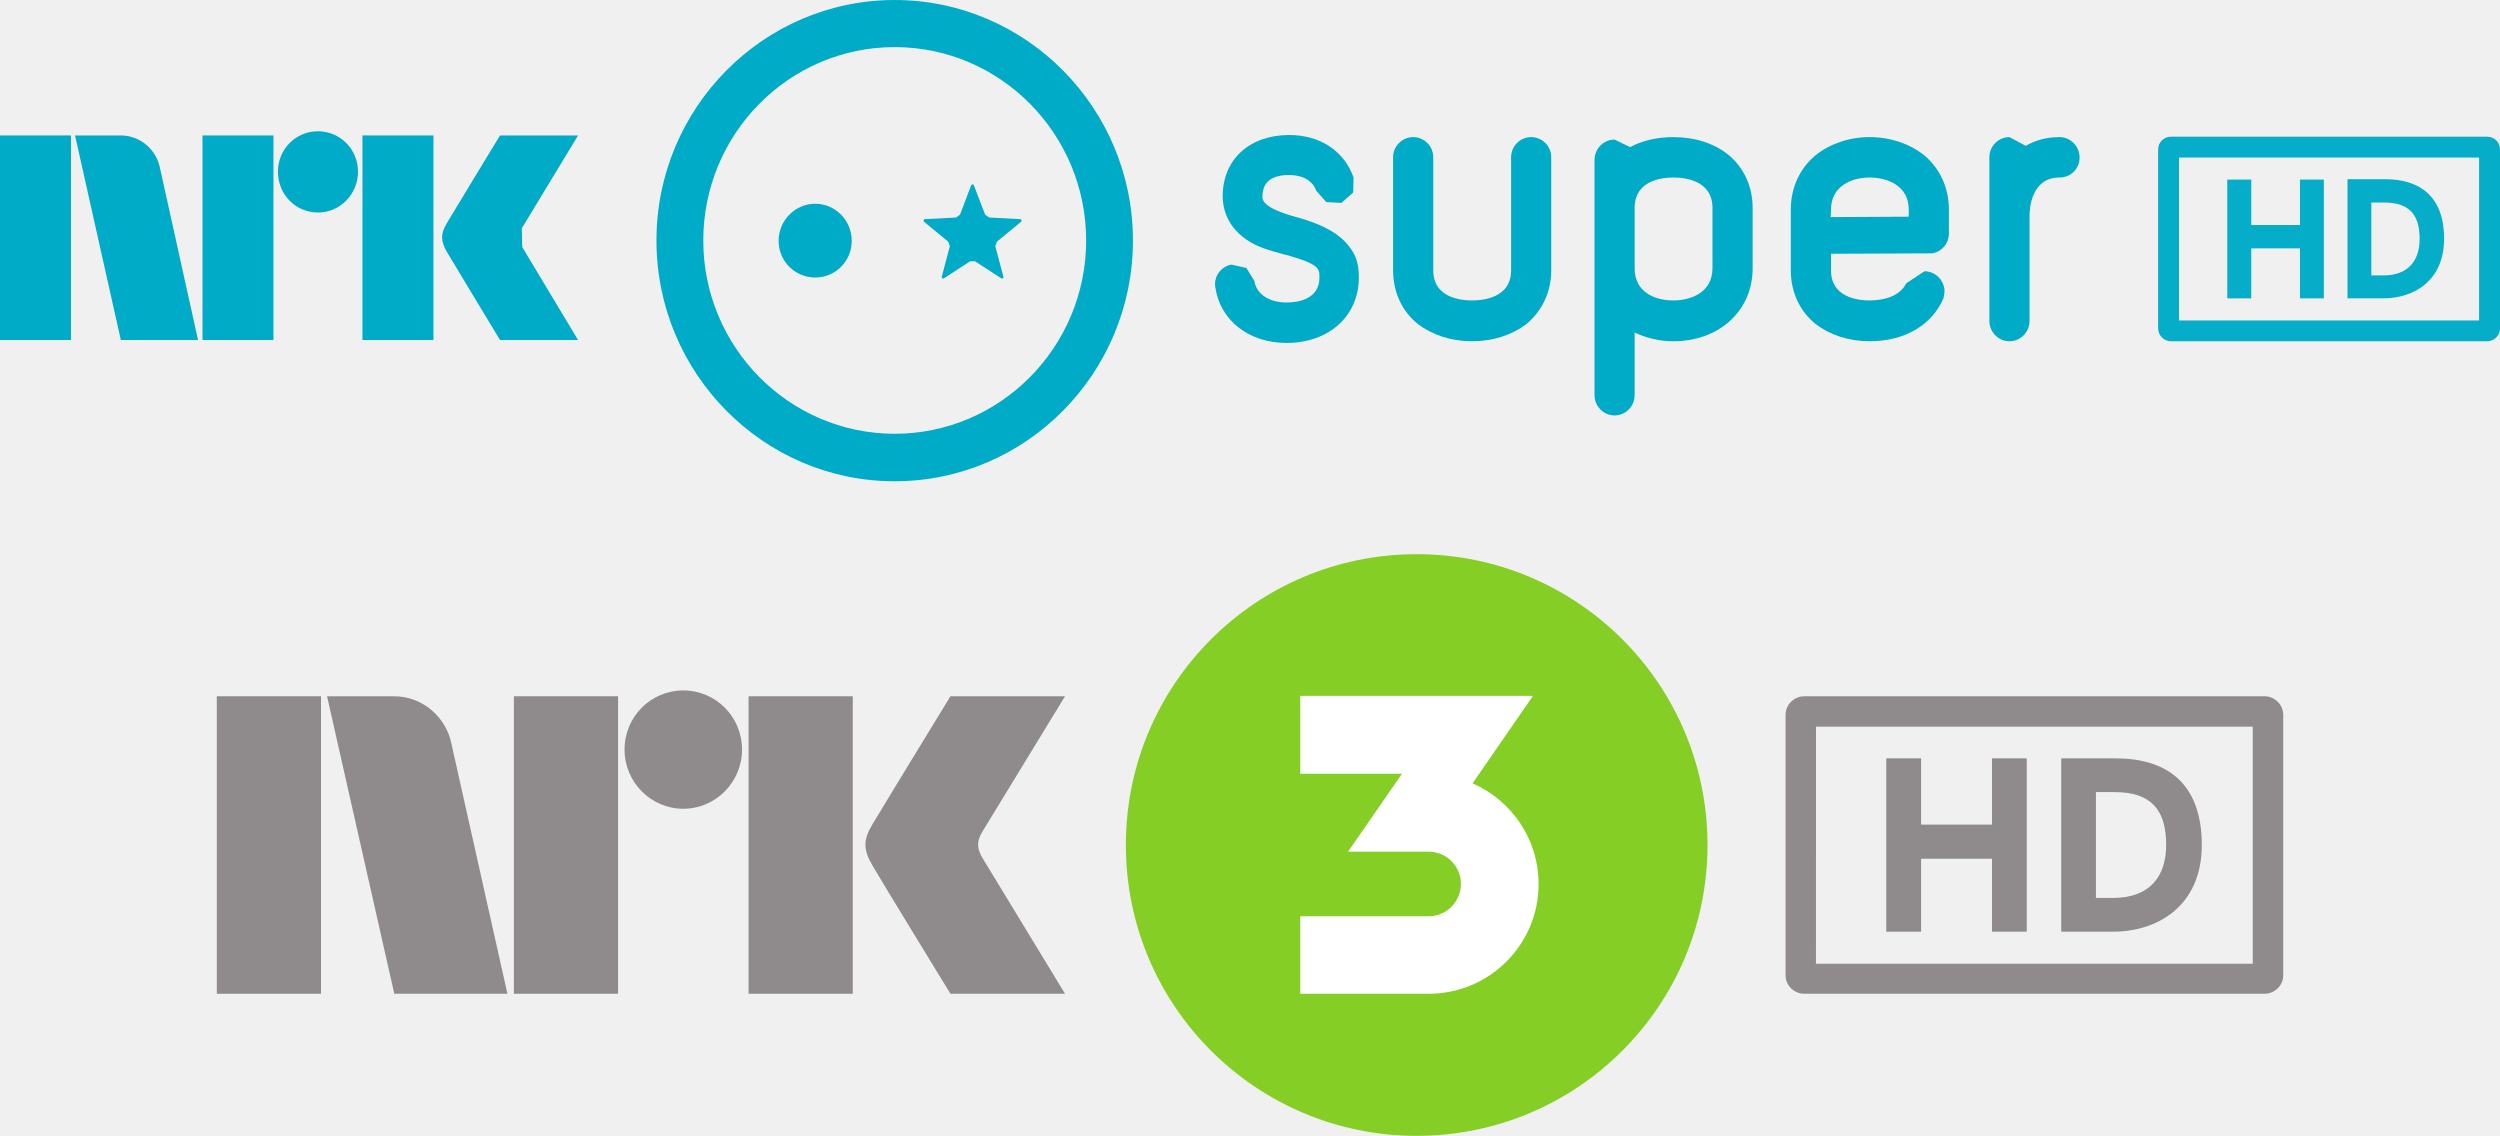
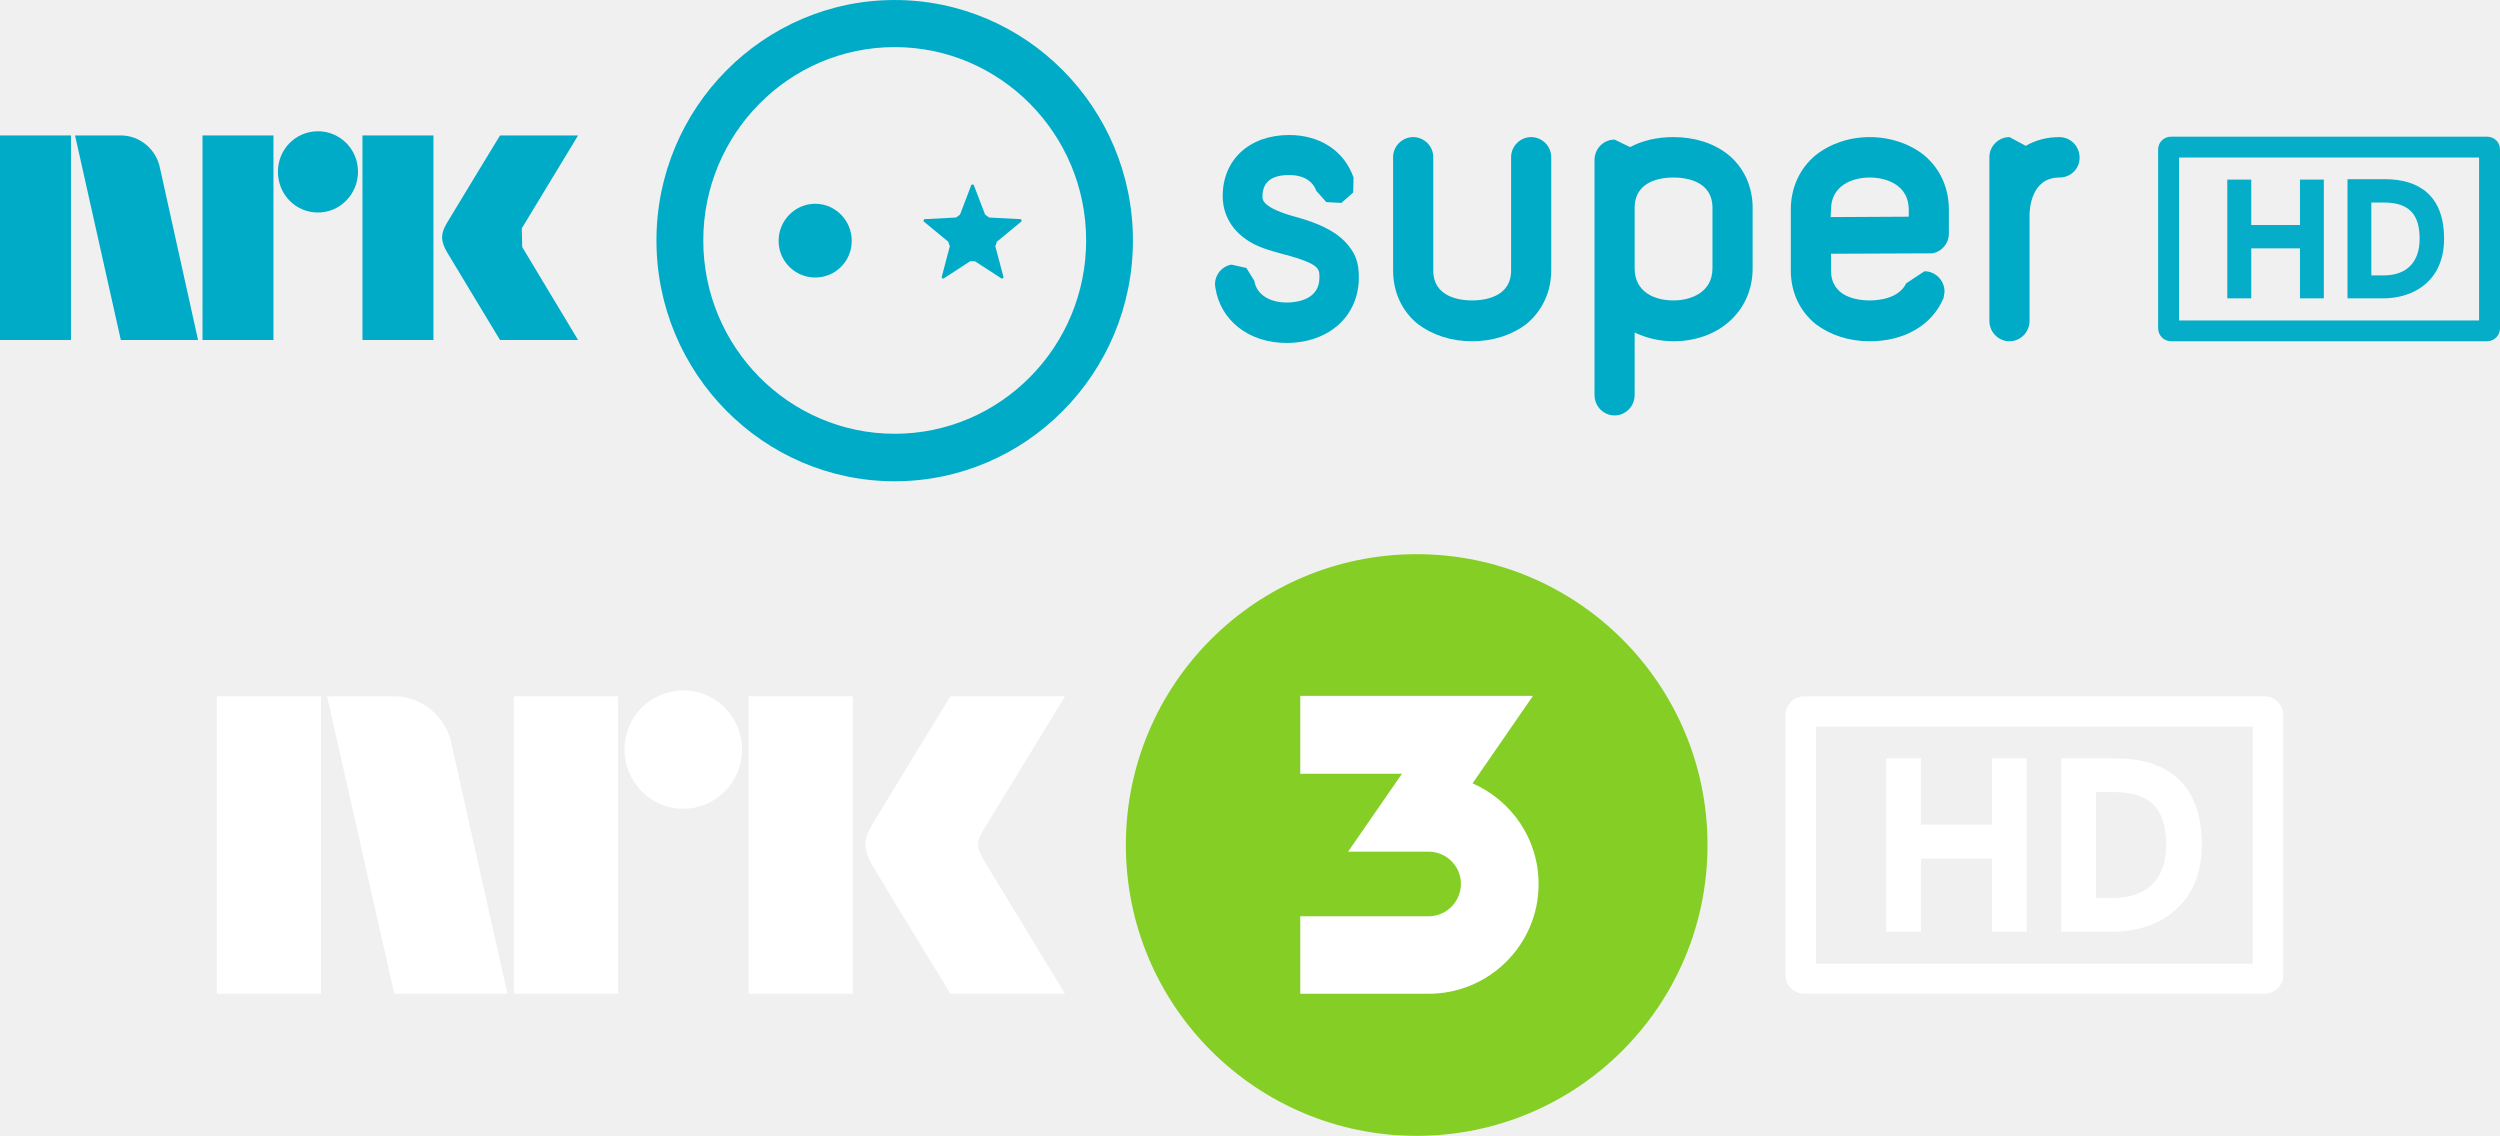
<svg xmlns="http://www.w3.org/2000/svg" width="169.33mm" height="76.934mm" enable-background="new" version="1.1" viewBox="0 0 600.01 272.6">
  <g fill="#00abc7">
    <path d="m311.15 52.099c-8.19-2.2-8.16-4.2-8.16-4.9 0-3.5 2.16-5.2 6.42-5.2 1.91 0 5.3 0.5 6.51 3.8l2.4 2.7 3.62 0.2 2.83-2.5 0.09-3.6c-2.25-6.4-8.05-10.2-15.45-10.2-9.55 0-15.96 5.9-15.96 14.7 0 2.4 0.73 7 5.7 10.4 2.41 1.7 5.11 2.5 9.54 3.7h0.12c7.86 2.2 7.86 3.3 7.86 5.4 0 5.401-5.52 6.001-7.91 6.001-3.3 0-7.09-1.4-7.71-5.201l-1.92-3.1-3.61-0.8c-2.59 0.5-4.3 3-3.83 5.5 1.18 7.901 8.04 13.301 17.07 13.301 10.23 0 17.37-6.5 17.37-15.701 0-3.8-0.87-6-3.32-8.6-2.39-2.5-6.2-4.4-11.66-5.9" />
    <path d="m367.48 32.899c-2.65 0-4.81 2.2-4.81 4.8v27.2c0 6.501-6.56 7.201-9.39 7.201-2.78 0-9.29-0.7-9.29-7.201v-27.2c0-2.6-2.17-4.8-4.82-4.8s-4.82 2.2-4.82 4.8v27.2c0 5.2 2.12 9.801 5.98 12.901 3.48 2.6 7.96 4.1 12.95 4.1 5.04 0 9.57-1.5 13.02-4.1 3.88-3.2 6-7.801 6-12.901v-27.2c0-2.6-2.16-4.8-4.82-4.8" />
    <path d="m401.62 32.899c-3.84 0-7.4 0.8-10.39 2.4l-3.72-1.8c-2.68 0-4.82 2.2-4.82 4.9v56.401c0 2.7 2.14 4.9 4.82 4.9 2.65 0 4.81-2.2 4.81-4.9v-15c2.77 1.3 5.89 2.1 9.3 2.1 5.08 0 9.74-1.6 13.13-4.5 3.79-3.2 5.89-7.801 5.89-13.001v-14.5c0-5.2-2.14-9.8-6-12.9-3.48-2.7-7.98-4.1-13.02-4.1zm0 9.7c2.81 0 9.38 0.7 9.38 7.3v14.5c0 5.7-5.06 7.701-9.38 7.701-4.51 0-9.3-2.001-9.3-7.701v-14.5c0-6.6 6.49-7.3 9.3-7.3z" />
    <path d="m494.27 32.899c-2.94 0-5.7 0.7-8.07 2.1l-3.92-2.1c-2.65 0-4.82 2.2-4.82 4.8v39.301c0 2.7 2.17 4.9 4.82 4.9s4.82-2.2 4.82-4.9v-25.301c0-1.5 0.35-9.1 7.17-9.1 2.73 0 4.84-2.1 4.84-4.8s-2.18-4.9-4.84-4.9" />
    <path d="m448.73 32.899c-4.93 0-9.55 1.6-13.05 4.4-3.79 3.2-5.88 7.8-5.88 13v14.6c0 5.2 2.14 9.801 6 12.901 3.45 2.6 7.93 4.1 12.93 4.1 8.38 0 15.02-3.9 17.74-10.4l0.23-1.501c0-2.7-2.17-4.9-4.82-4.9l-4.39 2.9c-1.79 3.701-6.71 4.101-8.76 4.101-2.79 0-9.28-0.7-9.28-7.201v-4l24.28-0.1c2.36-0.4 4.01-2.4 4.01-4.8v-5.7c0-5.2-2.09-9.8-5.88-13-3.48-2.8-8.16-4.4-13.13-4.4zm0 9.7c4.32 0 9.38 2 9.38 7.7v1.7l-18.75 0.1 0.09-1.8c0-5.7 5-7.7 9.28-7.7z" />
    <path d="m138.74 32.499h-18.73s-11.26 18.5-12.8 21.1c-1.51 2.6-1.47 4.2 0.07 6.9 1.54 2.6 12.73 21.101 12.73 21.101h18.73l-13.4-22.301-0.11-4.5 13.51-22.3z" />
    <path d="m86.992 81.6h17.038v-49.101h-17.038v49.101z" />
    <path d="m48.601 81.6h17.03v-49.101h-17.03v49.101z" />
    <path d="m28.961 32.499h-10.951l10.991 49.101h18.53l-9.14-41.301c-0.87-4.4-4.75-7.8-9.43-7.8" />
    <path d="m0 81.6h17.03v-49.101h-17.03v49.101z" />
    <path d="m76.311 31.499c-5.33 0-9.61 4.3-9.61 9.7 0 5.5 4.28 9.8 9.61 9.8 5.311 0 9.611-4.4 9.611-9.8s-4.3-9.7-9.611-9.7" />
    <path d="m214.72-0.002c-31.51 0-57.17 25.901-57.17 57.701 0 31.901 25.66 57.801 57.17 57.801 31.54 0 57.19-25.9 57.19-57.801 0-31.8-25.65-57.701-57.19-57.701zm0 11.3c25.34 0 45.96 20.801 45.96 46.401 0 25.601-20.62 46.401-45.96 46.401-25.33 0-45.93-20.8-45.93-46.401 0-25.6 20.6-46.401 45.93-46.401zm18.43 33.001-2.74 7.2-0.96 0.7-7.67 0.4-0.15 0.5 5.95 4.9 0.38 1.1-1.98 7.5 0.4 0.3 6.46-4.2h1.16l6.47 4.2 0.4-0.3-1.99-7.5 0.38-1.1 5.95-4.9-0.15-0.5-7.67-0.4-0.96-0.7-2.76-7.2h-0.52zm-37.49 4.6c-4.84 0-8.79 4-8.79 8.9s3.95 8.8 8.79 8.8c4.83 0 8.76-3.9 8.76-8.8s-3.93-8.9-8.76-8.9z" />
    <g fill-opacity=".973">
      <path d="m552 71.6v-12.001h-11.69v12.001h-5.75v-28.501h5.75v10.9h11.69v-10.9h5.73v28.501h-5.73z" />
      <path d="m586.59 57.299c0-10.4-6.05-14.3-14.21-14.3h-8.97v28.601h8.57c7.34 0 14.61-4.201 14.61-14.301m-5.87 0c0 5.3-2.76 8.8-8.74 8.8h-2.85v-17.5h3.04c6.05 0 8.55 2.9 8.55 8.7" />
      <path d="m522.98 76.9h72.01v-39.101h-72.01v39.101zm73.93 5h-75.84c-1.71 0-3.11-1.4-3.11-3.1v-42.901c0-1.8 1.4-3.1 3.11-3.1h75.84c1.72 0 3.1 1.3 3.1 3.1v42.901c0 1.7-1.38 3.1-3.1 3.1" />
    </g>
  </g>
  <path d="m409.81 202.8c0 38.6-31.25 69.8-69.81 69.8-38.54 0-69.79-31.2-69.79-69.8s31.25-69.8 69.79-69.8c38.56 0 69.81 31.2 69.81 69.8" fill="#85ce26" />
-   <g fill="#8f8b8d">
+   <g fill="#fff">
    <path d="m52.031 238.5h25.011v-71.4h-25.011v71.4z" />
    <path d="m123.33 238.5h25.01v-71.4h-25.01v71.4z" />
    <path d="m179.66 238.5h25.01v-71.4h-25.01v71.4z" />
    <path d="m163.99 165.7c-7.78 0-14.1 6.3-14.1 14.2 0 7.8 6.32 14.2 14.1 14.2 7.79 0 14.1-6.4 14.1-14.2 0-7.9-6.31-14.2-14.1-14.2" />
    <path d="m235.91 206.1c-1.49-2.5-1.56-4.1-0.14-6.5l19.84-32.5h-27.5s-16.51 27-18.76 30.8c-2.25 3.7-2.16 6.1 0.09 9.9 2.25 3.9 18.67 30.7 18.67 30.7h27.5l-19.7-32.4" />
    <path d="m121.76 238.4-13.39-59.8c-1.25-6.5-6.98-11.5-13.808-11.5h-16.07l16.14 71.4h27.158l-0.03-0.1z" />
  </g>
  <path d="m353.42 188 14.5-21h-55.85v18.7h24.41l-12.94 18.7h19.35c4.26 0 7.74 3.5 7.74 7.7 0 4.3-3.48 7.8-7.74 7.8h-30.82v18.6h30.82c14.55 0 26.38-11.8 26.38-26.3 0-10.9-6.53-20.1-15.85-24.2" fill="#fff" />
-   <g fill="#8f8b8d">
+   <g fill="#fff">
    <path d="m478.09 223.6v-17.5h-17.02v17.5h-8.36v-41.6h8.36v15.9h17.02v-15.9h8.34v41.6h-8.34z" />
    <path d="m528.44 202.8c0-15.2-8.8-20.8-20.68-20.8h-13.06v41.6h12.47c10.69 0 21.27-6.2 21.27-20.8m-8.55 0c0 7.6-4.01 12.7-12.72 12.7h-4.14v-25.4h4.42c8.81 0 12.44 4.2 12.44 12.7" />
    <path d="m435.85 231.3h104.82v-56.9h-104.82l-0.01 56.9zm107.62 7.2h-110.41c-2.49 0-4.52-2-4.52-4.4v-62.5c0-2.5 2.03-4.5 4.52-4.5h110.41c2.5 0 4.51 2 4.51 4.5v62.5c0 2.4-2.01 4.4-4.51 4.4" />
  </g>
</svg>
